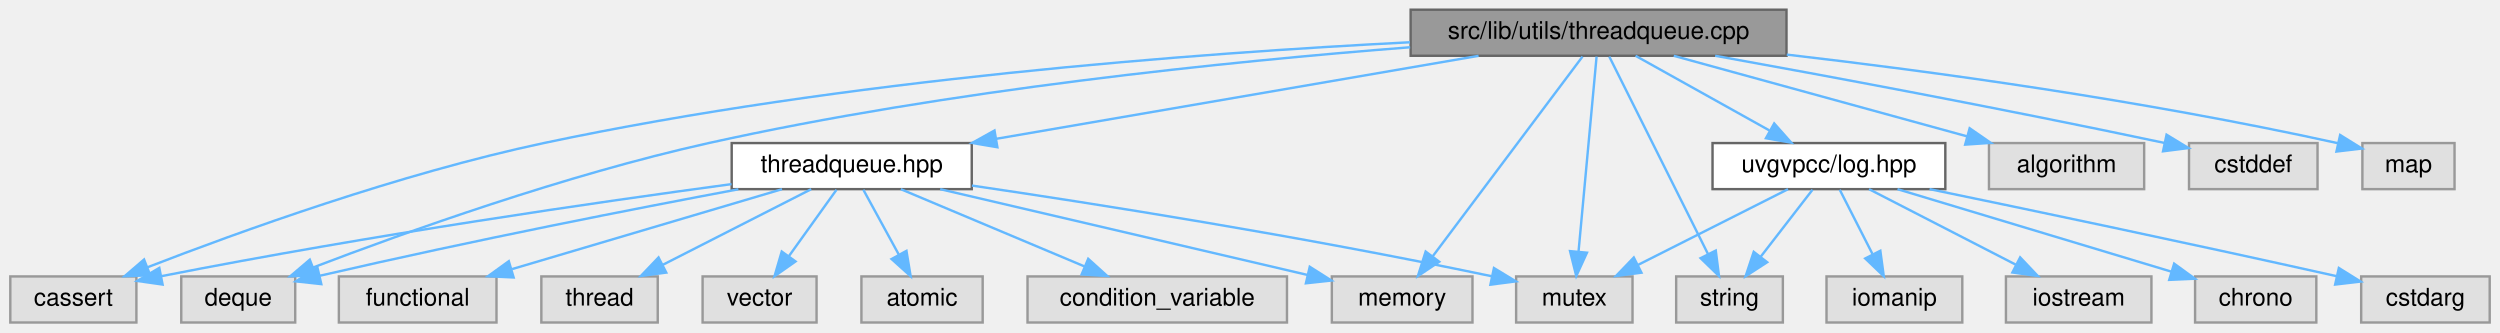
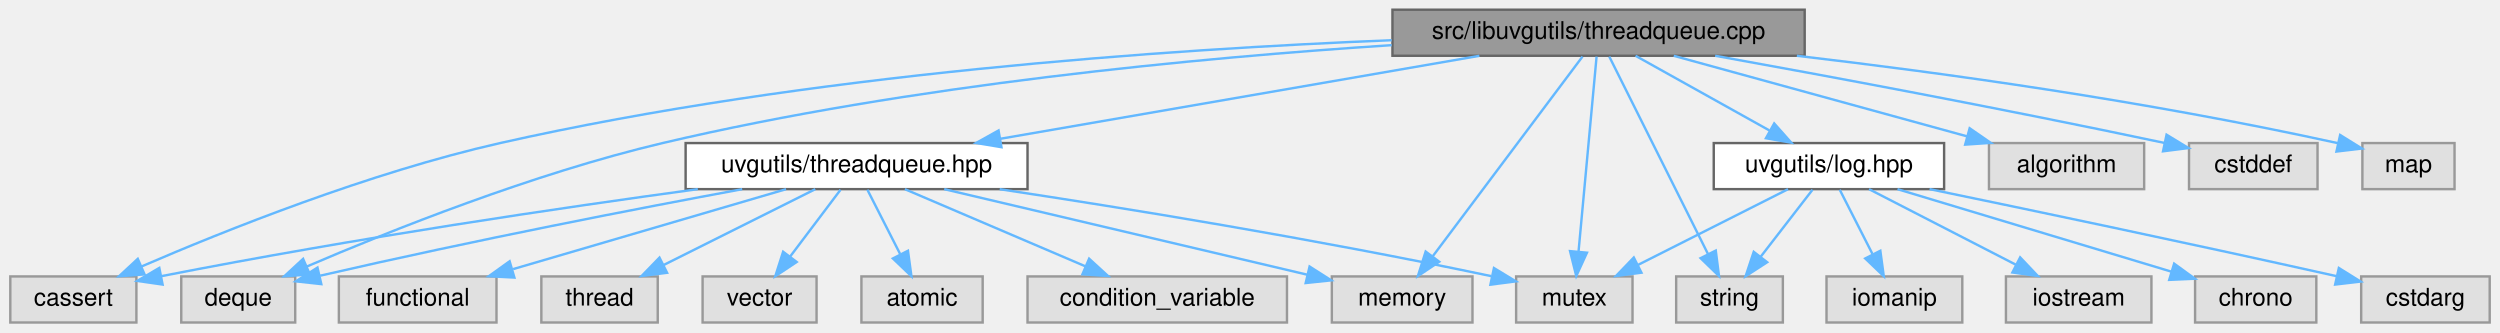
<svg xmlns="http://www.w3.org/2000/svg" xmlns:xlink="http://www.w3.org/1999/xlink" width="1031pt" height="137pt" viewBox="0.00 0.00 1030.50 137.00">
  <g id="graph0" class="graph" transform="scale(1 1) rotate(0) translate(4 133)">
    <g id="Node000001" class="node">
      <g id="a_Node000001">
        <a xlink:title=" ">
-           <polygon fill="#999999" stroke="#666666" points="732.5,-129 577.5,-129 577.5,-110 732.5,-110 732.5,-129" />
-           <text text-anchor="middle" x="655" y="-117" font-family="Helvetica,sans-Serif" font-size="10.00">src/lib/utils/threadqueue.cpp</text>
+           <polygon fill="#999999" stroke="#666666" points="740,-129 570,-129 570,-110 740,-110 740,-129" />
+           <text text-anchor="middle" x="655" y="-117" font-family="Helvetica,sans-Serif" font-size="10.00">src/libuvgutils/threadqueue.cpp</text>
        </a>
      </g>
    </g>
    <g id="Node000002" class="node">
      <g id="a_Node000002">
        <a xlink:href="threadqueue_8hpp.html" target="_top" xlink:title=" ">
-           <polygon fill="white" stroke="#666666" points="396.5,-74 297.5,-74 297.5,-55 396.5,-55 396.5,-74" />
-           <text text-anchor="middle" x="347" y="-62" font-family="Helvetica,sans-Serif" font-size="10.00">threadqueue.hpp</text>
+           <polygon fill="white" stroke="#666666" points="419.5,-74 278.5,-74 278.5,-55 419.5,-55 419.5,-74" />
+           <text text-anchor="middle" x="349" y="-62" font-family="Helvetica,sans-Serif" font-size="10.00">uvgutils/threadqueue.hpp</text>
        </a>
      </g>
    </g>
    <g id="edge1_Node000001_Node000002" class="edge">
      <g id="a_edge1_Node000001_Node000002">
        <a xlink:title=" ">
-           <path fill="none" stroke="#63b8ff" d="M605.51,-109.98C551.37,-100.67 464.6,-85.74 406.72,-75.78" />
-           <polygon fill="#63b8ff" stroke="#63b8ff" points="407.07,-72.28 396.62,-74.04 405.88,-79.18 407.07,-72.28" />
+           <path fill="none" stroke="#63b8ff" d="M605.84,-109.98C552.05,-100.67 465.84,-85.74 408.33,-75.78" />
+           <polygon fill="#63b8ff" stroke="#63b8ff" points="408.75,-72.3 398.3,-74.04 407.55,-79.19 408.75,-72.3" />
        </a>
      </g>
    </g>
    <g id="Node000004" class="node">
      <g id="a_Node000004">
        <a xlink:title=" ">
          <polygon fill="#e0e0e0" stroke="#999999" points="52,-19 0,-19 0,0 52,0 52,-19" />
          <text text-anchor="middle" x="26" y="-7" font-family="Helvetica,sans-Serif" font-size="10.00">cassert</text>
        </a>
      </g>
    </g>
    <g id="edge12_Node000001_Node000004" class="edge">
      <g id="a_edge12_Node000001_Node000004">
        <a xlink:title=" ">
-           <path fill="none" stroke="#63b8ff" d="M577.22,-115.57C489.58,-111.11 343.27,-100.16 220,-74 160.81,-61.44 94.28,-37.39 56.52,-22.76" />
-           <polygon fill="#63b8ff" stroke="#63b8ff" points="57.71,-19.46 47.12,-19.08 55.16,-25.98 57.71,-19.46" />
+           <path fill="none" stroke="#63b8ff" d="M569.67,-116.42C477.86,-112.72 328.03,-102.46 202,-74 148.22,-61.85 88.38,-37.9 54.16,-23.13" />
+           <polygon fill="#63b8ff" stroke="#63b8ff" points="55.37,-19.84 44.81,-19.05 52.57,-26.26 55.37,-19.84" />
        </a>
      </g>
    </g>
    <g id="Node000006" class="node">
      <g id="a_Node000006">
        <a xlink:title=" ">
          <polygon fill="#e0e0e0" stroke="#999999" points="117.5,-19 70.5,-19 70.5,0 117.5,0 117.5,-19" />
          <text text-anchor="middle" x="94" y="-7" font-family="Helvetica,sans-Serif" font-size="10.00">deque</text>
        </a>
      </g>
    </g>
    <g id="edge14_Node000001_Node000006" class="edge">
      <g id="a_edge14_Node000001_Node000006">
        <a xlink:title=" ">
-           <path fill="none" stroke="#63b8ff" d="M577.29,-113.51C502.49,-107.67 386.53,-95.88 288,-74 229.09,-60.92 162.71,-37.14 124.87,-22.69" />
-           <polygon fill="#63b8ff" stroke="#63b8ff" points="126.02,-19.38 115.43,-19.05 123.51,-25.92 126.02,-19.38" />
+           <path fill="none" stroke="#63b8ff" d="M569.68,-114.38C490.81,-109.24 370.77,-97.98 269,-74 215.74,-61.45 156.4,-37.73 122.3,-23.1" />
+           <polygon fill="#63b8ff" stroke="#63b8ff" points="123.54,-19.82 112.97,-19.05 120.75,-26.24 123.54,-19.82" />
        </a>
      </g>
    </g>
    <g id="Node000008" class="node">
      <g id="a_Node000008">
        <a xlink:title=" ">
          <polygon fill="#e0e0e0" stroke="#999999" points="603,-19 545,-19 545,0 603,0 603,-19" />
          <text text-anchor="middle" x="574" y="-7" font-family="Helvetica,sans-Serif" font-size="10.00">memory</text>
        </a>
      </g>
    </g>
    <g id="edge16_Node000001_Node000008" class="edge">
      <g id="a_edge16_Node000001_Node000008">
        <a xlink:title=" ">
          <path fill="none" stroke="#63b8ff" d="M648.37,-109.66C634.9,-91.69 604.11,-50.64 586.66,-27.38" />
          <polygon fill="#63b8ff" stroke="#63b8ff" points="589.29,-25.06 580.49,-19.16 583.69,-29.26 589.29,-25.06" />
        </a>
      </g>
    </g>
    <g id="Node000009" class="node">
      <g id="a_Node000009">
        <a xlink:title=" ">
          <polygon fill="#e0e0e0" stroke="#999999" points="669,-19 621,-19 621,0 669,0 669,-19" />
          <text text-anchor="middle" x="645" y="-7" font-family="Helvetica,sans-Serif" font-size="10.00">mutex</text>
        </a>
      </g>
    </g>
    <g id="edge17_Node000001_Node000009" class="edge">
      <g id="a_edge17_Node000001_Node000009">
        <a xlink:title=" ">
          <path fill="none" stroke="#63b8ff" d="M654.18,-109.66C652.56,-92.17 648.92,-52.8 646.74,-29.27" />
          <polygon fill="#63b8ff" stroke="#63b8ff" points="650.21,-28.79 645.8,-19.16 643.24,-29.44 650.21,-28.79" />
        </a>
      </g>
    </g>
    <g id="Node000012" class="node">
      <g id="a_Node000012">
        <a xlink:title=" ">
          <polygon fill="#e0e0e0" stroke="#999999" points="880,-74 816,-74 816,-55 880,-55 880,-74" />
          <text text-anchor="middle" x="848" y="-62" font-family="Helvetica,sans-Serif" font-size="10.00">algorithm</text>
        </a>
      </g>
    </g>
    <g id="edge11_Node000001_Node000012" class="edge">
      <g id="a_edge11_Node000001_Node000012">
        <a xlink:title=" ">
          <path fill="none" stroke="#63b8ff" d="M686.01,-109.98C718.83,-100.97 770.8,-86.7 806.99,-76.76" />
          <polygon fill="#63b8ff" stroke="#63b8ff" points="808.03,-80.11 816.75,-74.08 806.18,-73.36 808.03,-80.11" />
        </a>
      </g>
    </g>
    <g id="Node000013" class="node">
      <g id="a_Node000013">
        <a xlink:title=" ">
          <polygon fill="#e0e0e0" stroke="#999999" points="951.5,-74 898.5,-74 898.5,-55 951.5,-55 951.5,-74" />
          <text text-anchor="middle" x="925" y="-62" font-family="Helvetica,sans-Serif" font-size="10.00">cstddef</text>
        </a>
      </g>
    </g>
    <g id="edge13_Node000001_Node000013" class="edge">
      <g id="a_edge13_Node000001_Node000013">
        <a xlink:title=" ">
          <path fill="none" stroke="#63b8ff" d="M703.08,-110C748.34,-101.84 818.26,-88.89 888.4,-74.05" />
          <polygon fill="#63b8ff" stroke="#63b8ff" points="889.24,-77.45 898.29,-71.94 887.78,-70.6 889.24,-77.45" />
        </a>
      </g>
    </g>
    <g id="Node000014" class="node">
      <g id="a_Node000014">
        <a xlink:title=" ">
          <polygon fill="#e0e0e0" stroke="#999999" points="1008,-74 970,-74 970,-55 1008,-55 1008,-74" />
          <text text-anchor="middle" x="989" y="-62" font-family="Helvetica,sans-Serif" font-size="10.00">map</text>
        </a>
      </g>
    </g>
    <g id="edge15_Node000001_Node000014" class="edge">
      <g id="a_edge15_Node000001_Node000014">
        <a xlink:title=" ">
-           <path fill="none" stroke="#63b8ff" d="M732.61,-110.48C792.45,-103.54 877.35,-92.07 960.01,-73.92" />
+           <path fill="none" stroke="#63b8ff" d="M736.78,-109.99C796.35,-103.01 879.05,-91.71 959.96,-73.94" />
          <polygon fill="#63b8ff" stroke="#63b8ff" points="960.82,-77.33 969.82,-71.74 959.3,-70.5 960.82,-77.33" />
        </a>
      </g>
    </g>
    <g id="Node000015" class="node">
      <g id="a_Node000015">
        <a xlink:title=" ">
          <polygon fill="#e0e0e0" stroke="#999999" points="731,-19 687,-19 687,0 731,0 731,-19" />
          <text text-anchor="middle" x="709" y="-7" font-family="Helvetica,sans-Serif" font-size="10.00">string</text>
        </a>
      </g>
    </g>
    <g id="edge18_Node000001_Node000015" class="edge">
      <g id="a_edge18_Node000001_Node000015">
        <a xlink:title=" ">
          <path fill="none" stroke="#63b8ff" d="M659.42,-109.66C668.28,-91.93 688.39,-51.73 700.09,-28.32" />
          <polygon fill="#63b8ff" stroke="#63b8ff" points="703.33,-29.67 704.67,-19.16 697.07,-26.54 703.33,-29.67" />
        </a>
      </g>
    </g>
    <g id="Node000016" class="node">
      <g id="a_Node000016">
        <a xlink:href="log_8hpp.html" target="_top" xlink:title=" ">
-           <polygon fill="white" stroke="#666666" points="798,-74 702,-74 702,-55 798,-55 798,-74" />
-           <text text-anchor="middle" x="750" y="-62" font-family="Helvetica,sans-Serif" font-size="10.00">uvgvpcc/log.hpp</text>
+           <polygon fill="white" stroke="#666666" points="797.5,-74 702.5,-74 702.5,-55 797.5,-55 797.5,-74" />
+           <text text-anchor="middle" x="750" y="-62" font-family="Helvetica,sans-Serif" font-size="10.00">uvgutils/log.hpp</text>
        </a>
      </g>
    </g>
    <g id="edge19_Node000001_Node000016" class="edge">
      <g id="a_edge19_Node000001_Node000016">
        <a xlink:title=" ">
          <path fill="none" stroke="#63b8ff" d="M670.26,-109.98C685.13,-101.69 707.98,-88.94 725.42,-79.22" />
          <polygon fill="#63b8ff" stroke="#63b8ff" points="727.43,-82.1 734.46,-74.17 724.02,-75.99 727.43,-82.1" />
        </a>
      </g>
    </g>
    <g id="Node000003" class="node">
      <g id="a_Node000003">
        <a xlink:title=" ">
          <polygon fill="#e0e0e0" stroke="#999999" points="401,-19 351,-19 351,0 401,0 401,-19" />
          <text text-anchor="middle" x="376" y="-7" font-family="Helvetica,sans-Serif" font-size="10.00">atomic</text>
        </a>
      </g>
    </g>
    <g id="edge2_Node000002_Node000003" class="edge">
      <g id="a_edge2_Node000002_Node000003">
        <a xlink:title=" ">
-           <path fill="none" stroke="#63b8ff" d="M351.79,-54.75C355.76,-47.49 361.53,-36.95 366.43,-27.98" />
-           <polygon fill="#63b8ff" stroke="#63b8ff" points="369.57,-29.54 371.3,-19.09 363.43,-26.18 369.57,-29.54" />
+           <path fill="none" stroke="#63b8ff" d="M353.46,-54.75C357.12,-47.57 362.41,-37.18 366.95,-28.27" />
+           <polygon fill="#63b8ff" stroke="#63b8ff" points="370.2,-29.59 371.62,-19.09 363.97,-26.41 370.2,-29.59" />
        </a>
      </g>
    </g>
    <g id="edge3_Node000002_Node000004" class="edge">
      <g id="a_edge3_Node000002_Node000004">
        <a xlink:title=" ">
-           <path fill="none" stroke="#63b8ff" d="M297.43,-57.07C242.29,-49.64 150.37,-36.39 62.22,-19.1" />
-           <polygon fill="#63b8ff" stroke="#63b8ff" points="62.81,-15.65 52.32,-17.14 61.45,-22.52 62.81,-15.65" />
+           <path fill="none" stroke="#63b8ff" d="M283.53,-55C227.26,-47.32 143.76,-35.06 62.25,-19.11" />
+           <polygon fill="#63b8ff" stroke="#63b8ff" points="62.81,-15.65 52.32,-17.15 61.45,-22.52 62.81,-15.65" />
        </a>
      </g>
    </g>
    <g id="Node000005" class="node">
      <g id="a_Node000005">
        <a xlink:title=" ">
          <polygon fill="#e0e0e0" stroke="#999999" points="526.5,-19 419.5,-19 419.5,0 526.5,0 526.5,-19" />
          <text text-anchor="middle" x="473" y="-7" font-family="Helvetica,sans-Serif" font-size="10.00">condition_variable</text>
        </a>
      </g>
    </g>
    <g id="edge4_Node000002_Node000005" class="edge">
      <g id="a_edge4_Node000002_Node000005">
        <a xlink:title=" ">
-           <path fill="none" stroke="#63b8ff" d="M367.24,-54.98C387.7,-46.38 419.53,-32.99 442.93,-23.15" />
-           <polygon fill="#63b8ff" stroke="#63b8ff" points="444.53,-26.27 452.39,-19.17 441.81,-19.82 444.53,-26.27" />
+           <path fill="none" stroke="#63b8ff" d="M368.92,-54.98C389.05,-46.38 420.38,-32.99 443.41,-23.15" />
+           <polygon fill="#63b8ff" stroke="#63b8ff" points="444.9,-26.32 452.71,-19.17 442.14,-19.88 444.9,-26.32" />
        </a>
      </g>
    </g>
    <g id="edge5_Node000002_Node000006" class="edge">
      <g id="a_edge5_Node000002_Node000006">
        <a xlink:title=" ">
-           <path fill="none" stroke="#63b8ff" d="M300.26,-54.94C257.59,-46.94 192.57,-34.27 127.71,-19.3" />
-           <polygon fill="#63b8ff" stroke="#63b8ff" points="128.26,-15.83 117.73,-16.97 126.67,-22.65 128.26,-15.83" />
+           <path fill="none" stroke="#63b8ff" d="M301.83,-54.98C258.78,-47 193.17,-34.34 127.79,-19.31" />
+           <polygon fill="#63b8ff" stroke="#63b8ff" points="128.26,-15.83 117.72,-16.98 126.68,-22.65 128.26,-15.83" />
        </a>
      </g>
    </g>
    <g id="Node000007" class="node">
      <g id="a_Node000007">
        <a xlink:title=" ">
          <polygon fill="#e0e0e0" stroke="#999999" points="200.5,-19 135.5,-19 135.5,0 200.5,0 200.5,-19" />
          <text text-anchor="middle" x="168" y="-7" font-family="Helvetica,sans-Serif" font-size="10.00">functional</text>
        </a>
      </g>
    </g>
    <g id="edge6_Node000002_Node000007" class="edge">
      <g id="a_edge6_Node000002_Node000007">
        <a xlink:title=" ">
-           <path fill="none" stroke="#63b8ff" d="M318.24,-54.98C288.06,-46.05 240.43,-31.94 206.9,-22.02" />
-           <polygon fill="#63b8ff" stroke="#63b8ff" points="207.57,-18.57 196.98,-19.08 205.58,-25.28 207.57,-18.57" />
+           <path fill="none" stroke="#63b8ff" d="M319.92,-54.98C289.4,-46.05 241.24,-31.94 207.34,-22.02" />
+           <polygon fill="#63b8ff" stroke="#63b8ff" points="207.89,-18.53 197.31,-19.08 205.92,-25.25 207.89,-18.53" />
        </a>
      </g>
    </g>
    <g id="edge7_Node000002_Node000008" class="edge">
      <g id="a_edge7_Node000002_Node000008">
        <a xlink:title=" ">
-           <path fill="none" stroke="#63b8ff" d="M383.47,-54.98C424.92,-45.31 492.32,-29.57 534.85,-19.64" />
-           <polygon fill="#63b8ff" stroke="#63b8ff" points="535.89,-22.99 544.84,-17.31 534.3,-16.17 535.89,-22.99" />
+           <path fill="none" stroke="#63b8ff" d="M385.15,-54.98C426.12,-45.33 492.67,-29.66 534.84,-19.72" />
+           <polygon fill="#63b8ff" stroke="#63b8ff" points="535.82,-23.09 544.75,-17.39 534.21,-16.28 535.82,-23.09" />
        </a>
      </g>
    </g>
    <g id="edge8_Node000002_Node000009" class="edge">
      <g id="a_edge8_Node000002_Node000009">
        <a xlink:title=" ">
-           <path fill="none" stroke="#63b8ff" d="M396.57,-56.47C447.9,-48.91 530.61,-35.91 611.1,-19.04" />
+           <path fill="none" stroke="#63b8ff" d="M408.03,-54.97C459.21,-47.25 535.46,-34.95 610.77,-19.11" />
          <polygon fill="#63b8ff" stroke="#63b8ff" points="611.85,-22.46 620.91,-16.96 610.4,-15.61 611.85,-22.46" />
        </a>
      </g>
    </g>
    <g id="Node000010" class="node">
      <g id="a_Node000010">
        <a xlink:title=" ">
          <polygon fill="#e0e0e0" stroke="#999999" points="267,-19 219,-19 219,0 267,0 267,-19" />
          <text text-anchor="middle" x="243" y="-7" font-family="Helvetica,sans-Serif" font-size="10.00">thread</text>
        </a>
      </g>
    </g>
    <g id="edge9_Node000002_Node000010" class="edge">
      <g id="a_edge9_Node000002_Node000010">
        <a xlink:title=" ">
-           <path fill="none" stroke="#63b8ff" d="M330.29,-54.98C313.79,-46.57 288.3,-33.59 269.12,-23.81" />
-           <polygon fill="#63b8ff" stroke="#63b8ff" points="270.51,-20.59 260.01,-19.17 267.33,-26.83 270.51,-20.59" />
+           <path fill="none" stroke="#63b8ff" d="M331.97,-54.98C315.07,-46.54 288.94,-33.47 269.36,-23.68" />
+           <polygon fill="#63b8ff" stroke="#63b8ff" points="270.85,-20.51 260.34,-19.17 267.72,-26.77 270.85,-20.51" />
        </a>
      </g>
    </g>
    <g id="Node000011" class="node">
      <g id="a_Node000011">
        <a xlink:title=" ">
          <polygon fill="#e0e0e0" stroke="#999999" points="332.5,-19 285.5,-19 285.5,0 332.5,0 332.5,-19" />
          <text text-anchor="middle" x="309" y="-7" font-family="Helvetica,sans-Serif" font-size="10.00">vector</text>
        </a>
      </g>
    </g>
    <g id="edge10_Node000002_Node000011" class="edge">
      <g id="a_edge10_Node000002_Node000011">
        <a xlink:title=" ">
-           <path fill="none" stroke="#63b8ff" d="M340.73,-54.75C335.41,-47.34 327.64,-36.5 321.12,-27.41" />
-           <polygon fill="#63b8ff" stroke="#63b8ff" points="323.83,-25.18 315.16,-19.09 318.14,-29.26 323.83,-25.18" />
-         </a>
-       </g>
-     </g>
-     <g id="edge25_Node000016_Node000009" class="edge">
-       <g id="a_edge25_Node000016_Node000009">
+           <path fill="none" stroke="#63b8ff" d="M342.39,-54.75C336.74,-47.26 328.46,-36.28 321.55,-27.13" />
+           <polygon fill="#63b8ff" stroke="#63b8ff" points="324.3,-24.96 315.48,-19.09 318.71,-29.18 324.3,-24.96" />
+         </a>
+       </g>
+     </g>
+     <g id="edge24_Node000016_Node000009" class="edge">
+       <g id="a_edge24_Node000016_Node000009">
        <a xlink:title=" ">
          <path fill="none" stroke="#63b8ff" d="M733.13,-54.98C716.39,-46.54 690.5,-33.47 671.11,-23.68" />
          <polygon fill="#63b8ff" stroke="#63b8ff" points="672.68,-20.55 662.18,-19.17 669.53,-26.8 672.68,-20.55" />
        </a>
      </g>
    </g>
-     <g id="edge24_Node000016_Node000015" class="edge">
-       <g id="a_edge24_Node000016_Node000015">
+     <g id="edge25_Node000016_Node000015" class="edge">
+       <g id="a_edge25_Node000016_Node000015">
        <a xlink:title=" ">
          <path fill="none" stroke="#63b8ff" d="M743.23,-54.75C737.44,-47.26 728.94,-36.28 721.86,-27.13" />
          <polygon fill="#63b8ff" stroke="#63b8ff" points="724.53,-24.86 715.64,-19.09 718.99,-29.14 724.53,-24.86" />
        </a>
      </g>
    </g>
    <g id="Node000017" class="node">
      <g id="a_Node000017">
        <a xlink:title=" ">
          <polygon fill="#e0e0e0" stroke="#999999" points="951,-19 901,-19 901,0 951,0 951,-19" />
          <text text-anchor="middle" x="926" y="-7" font-family="Helvetica,sans-Serif" font-size="10.00">chrono</text>
        </a>
      </g>
    </g>
    <g id="edge20_Node000016_Node000017" class="edge">
      <g id="a_edge20_Node000016_Node000017">
        <a xlink:title=" ">
          <path fill="none" stroke="#63b8ff" d="M778.28,-54.98C809.01,-45.73 858.14,-30.93 891.22,-20.97" />
          <polygon fill="#63b8ff" stroke="#63b8ff" points="892.36,-24.28 900.93,-18.05 890.34,-17.58 892.36,-24.28" />
        </a>
      </g>
    </g>
    <g id="Node000018" class="node">
      <g id="a_Node000018">
        <a xlink:title=" ">
          <polygon fill="#e0e0e0" stroke="#999999" points="1022.5,-19 969.5,-19 969.5,0 1022.5,0 1022.5,-19" />
          <text text-anchor="middle" x="996" y="-7" font-family="Helvetica,sans-Serif" font-size="10.00">cstdarg</text>
        </a>
      </g>
    </g>
    <g id="edge21_Node000016_Node000018" class="edge">
      <g id="a_edge21_Node000016_Node000018">
        <a xlink:title=" ">
          <path fill="none" stroke="#63b8ff" d="M791.5,-55C831.84,-46.67 895.08,-33.44 959.37,-19.1" />
          <polygon fill="#63b8ff" stroke="#63b8ff" points="960.29,-22.48 969.28,-16.88 958.76,-15.65 960.29,-22.48" />
        </a>
      </g>
    </g>
    <g id="Node000019" class="node">
      <g id="a_Node000019">
        <a xlink:title=" ">
          <polygon fill="#e0e0e0" stroke="#999999" points="805,-19 749,-19 749,0 805,0 805,-19" />
          <text text-anchor="middle" x="777" y="-7" font-family="Helvetica,sans-Serif" font-size="10.00">iomanip</text>
        </a>
      </g>
    </g>
    <g id="edge22_Node000016_Node000019" class="edge">
      <g id="a_edge22_Node000016_Node000019">
        <a xlink:title=" ">
          <path fill="none" stroke="#63b8ff" d="M754.46,-54.75C758.12,-47.57 763.41,-37.18 767.95,-28.27" />
          <polygon fill="#63b8ff" stroke="#63b8ff" points="771.2,-29.59 772.62,-19.09 764.97,-26.41 771.2,-29.59" />
        </a>
      </g>
    </g>
    <g id="Node000020" class="node">
      <g id="a_Node000020">
        <a xlink:title=" ">
          <polygon fill="#e0e0e0" stroke="#999999" points="883,-19 823,-19 823,0 883,0 883,-19" />
          <text text-anchor="middle" x="853" y="-7" font-family="Helvetica,sans-Serif" font-size="10.00">iostream</text>
        </a>
      </g>
    </g>
    <g id="edge23_Node000016_Node000020" class="edge">
      <g id="a_edge23_Node000016_Node000020">
        <a xlink:title=" ">
          <path fill="none" stroke="#63b8ff" d="M766.55,-54.98C782.89,-46.57 808.13,-33.59 827.13,-23.81" />
          <polygon fill="#63b8ff" stroke="#63b8ff" points="828.86,-26.86 836.15,-19.17 825.66,-20.63 828.86,-26.86" />
        </a>
      </g>
    </g>
  </g>
</svg>
